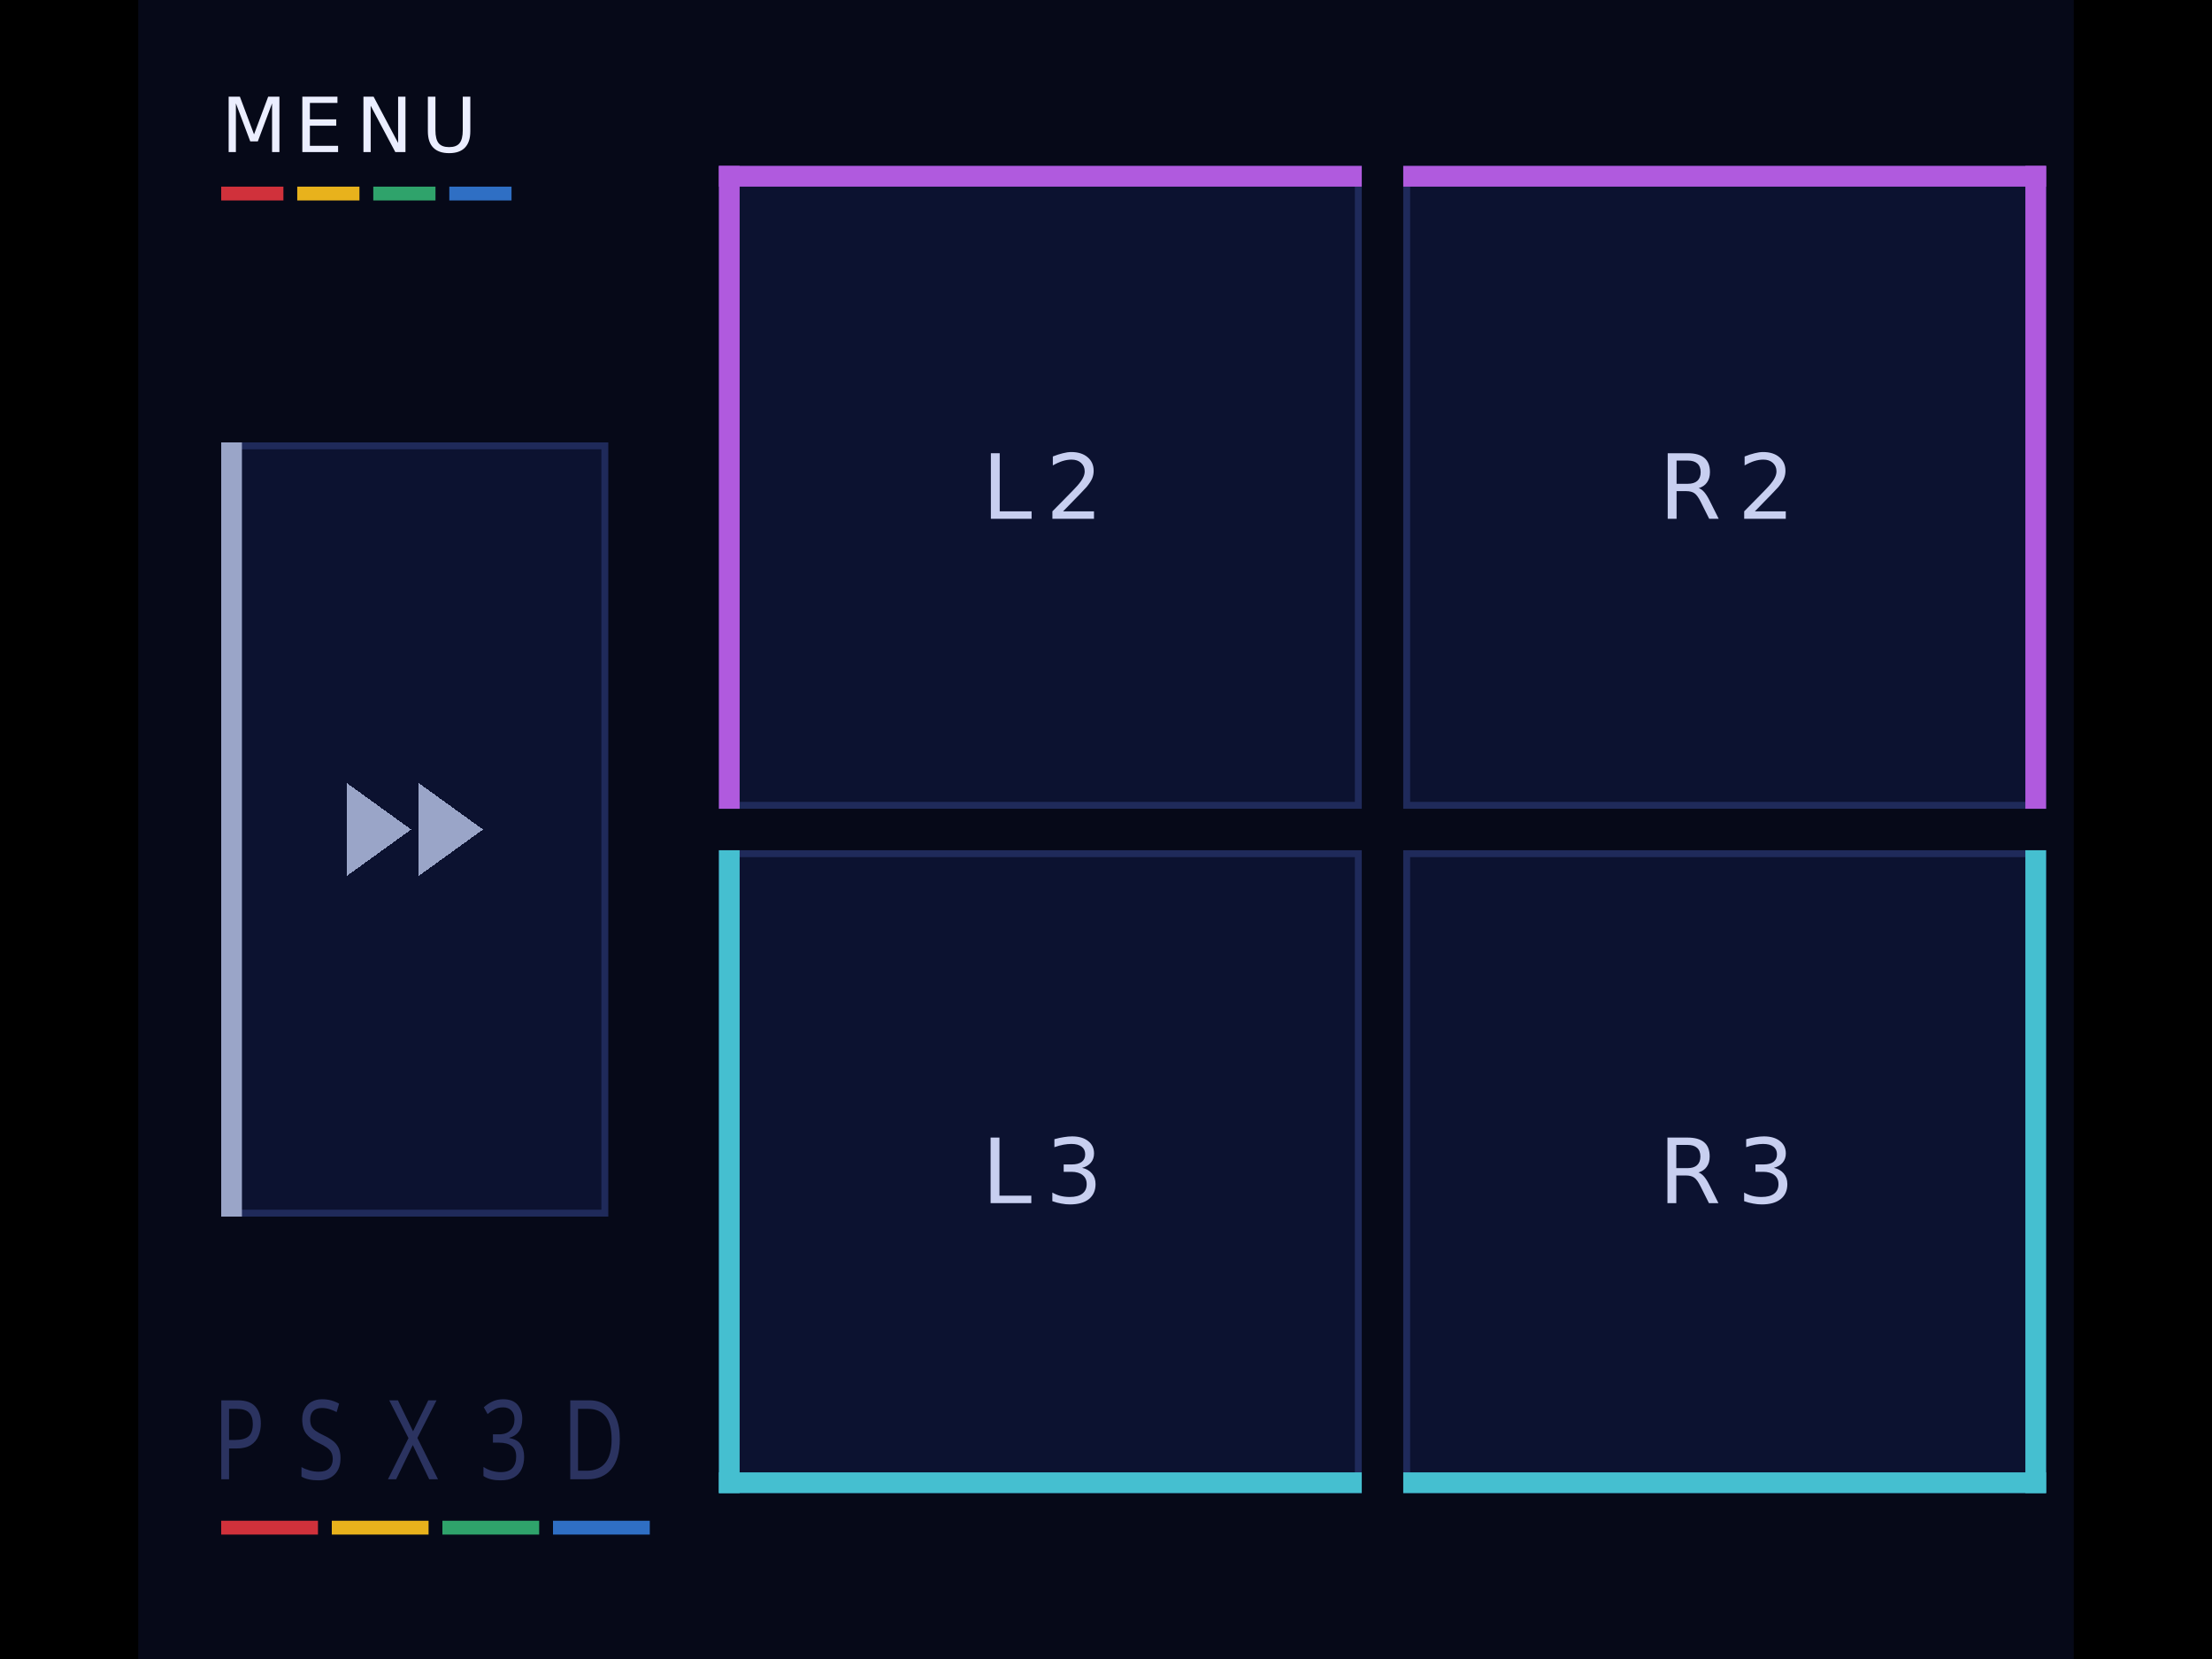
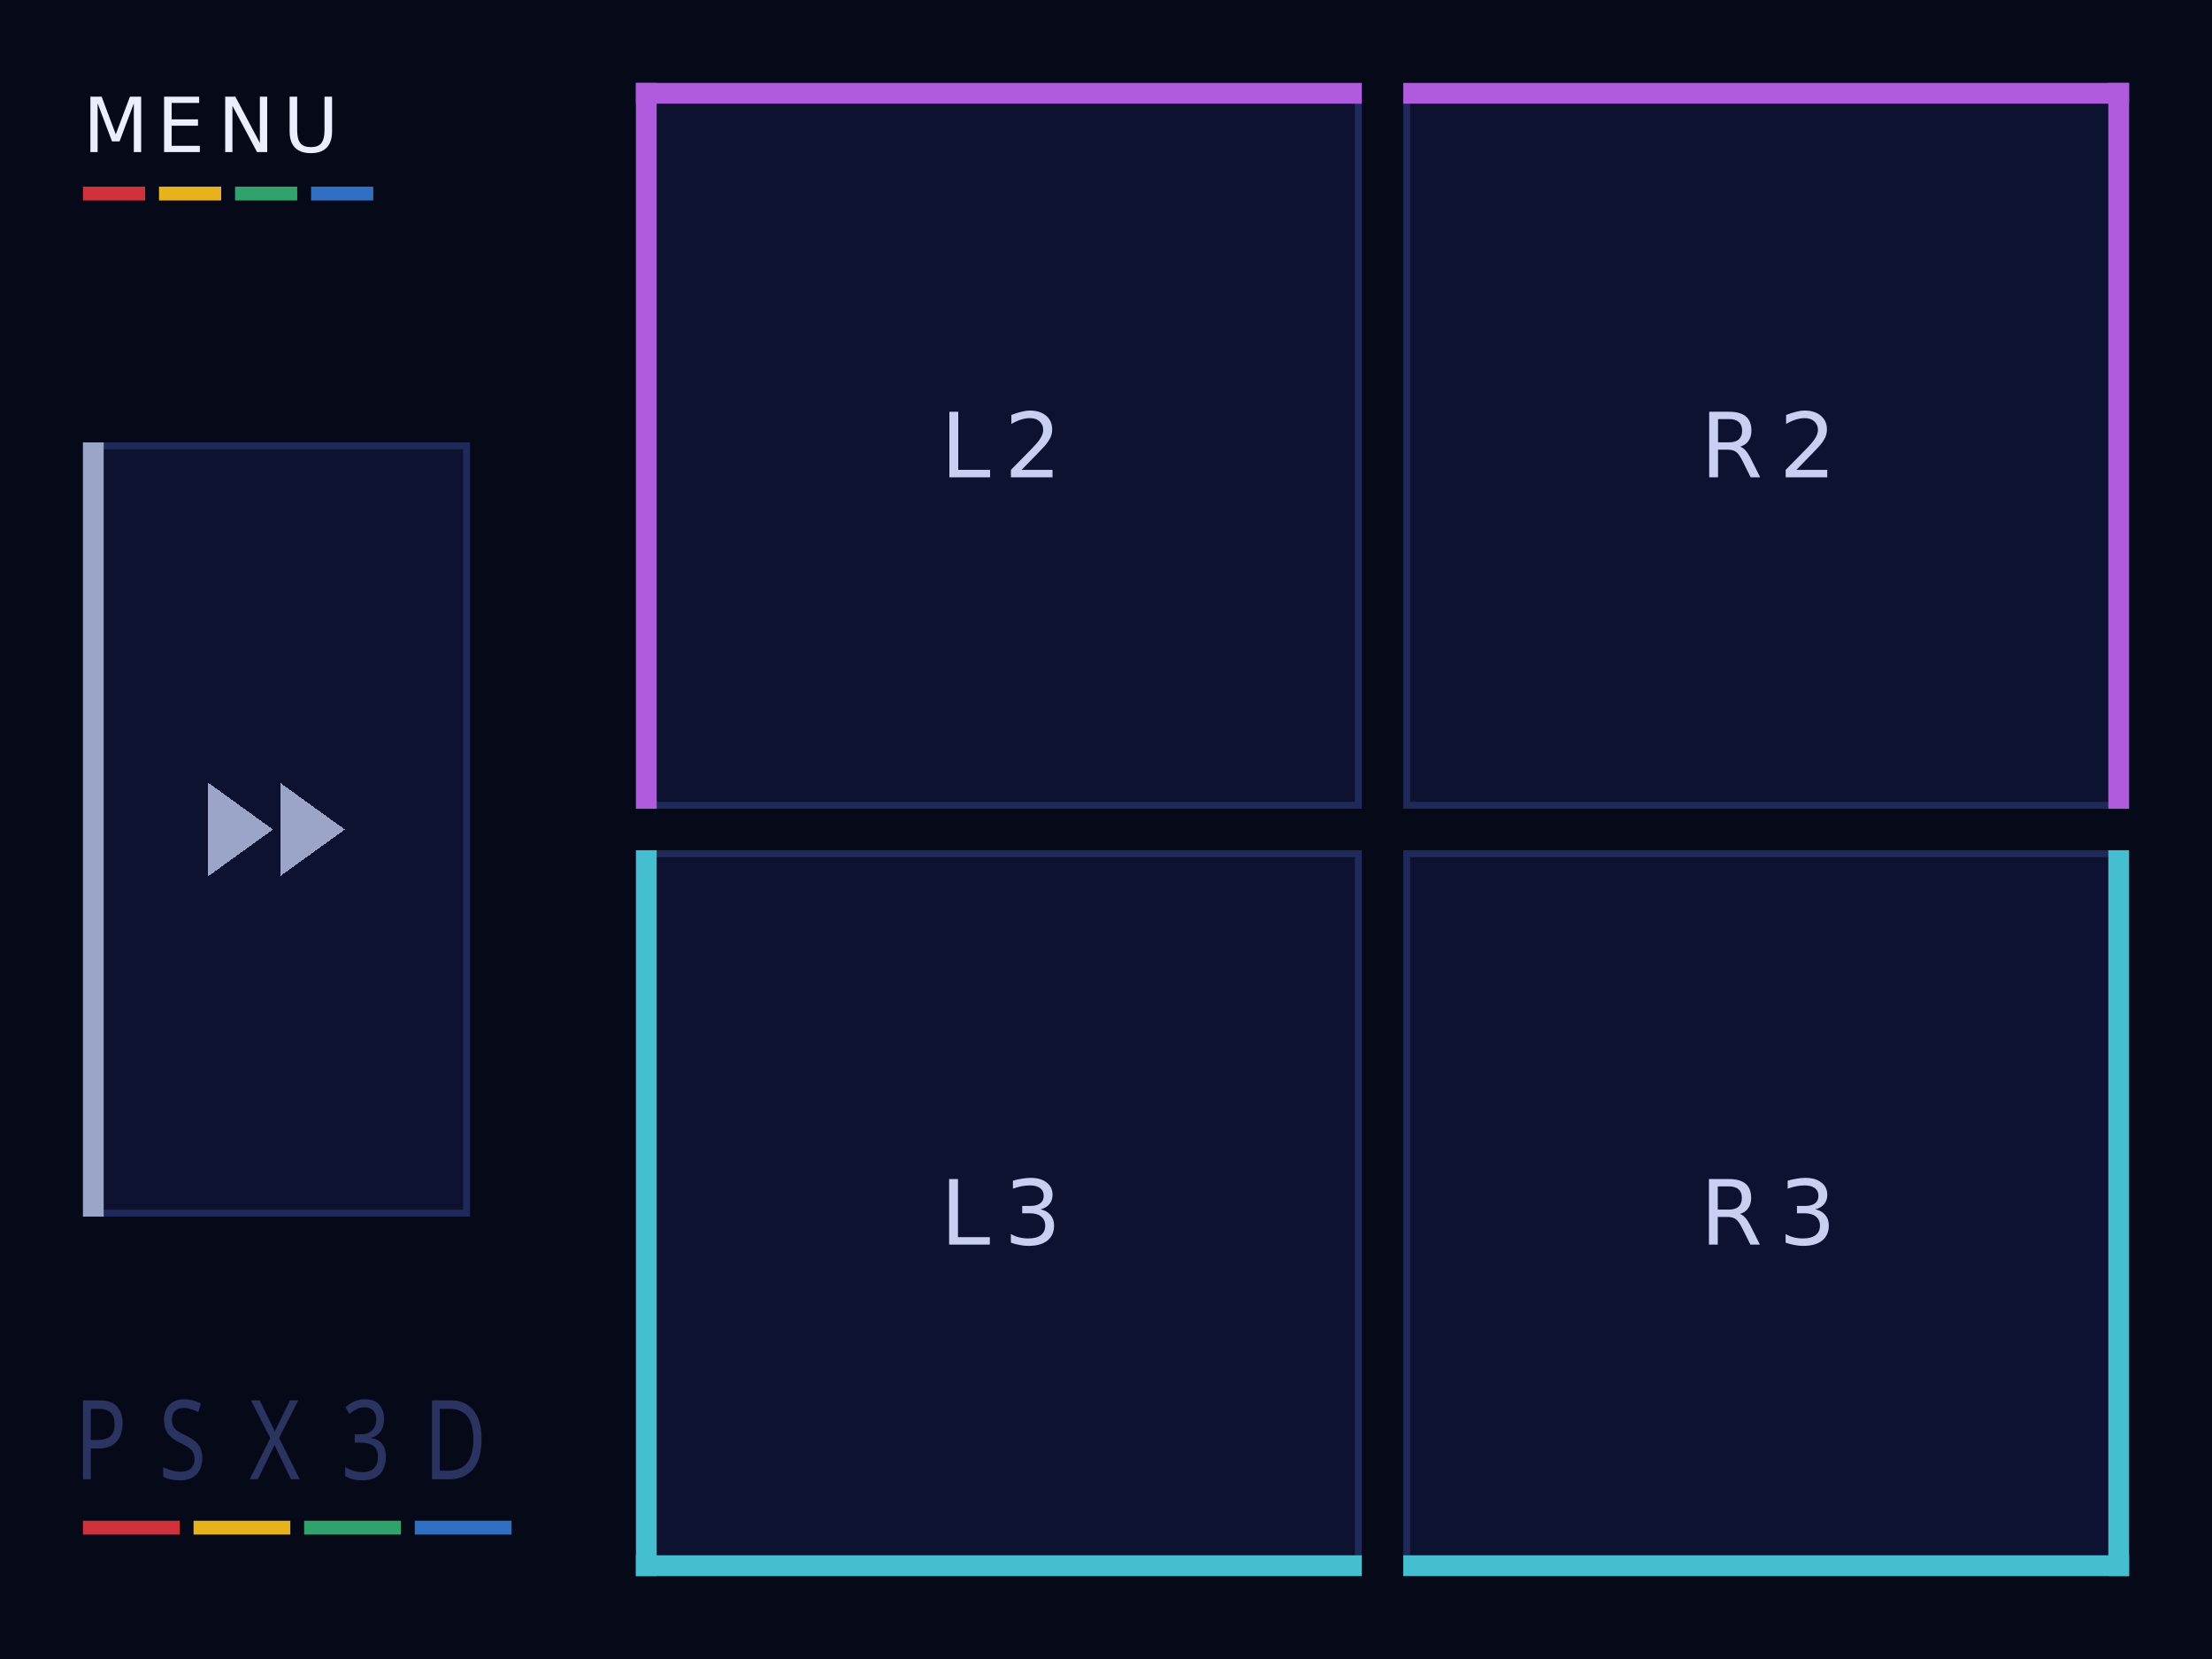
<svg xmlns="http://www.w3.org/2000/svg" width="640" height="480" viewBox="0 0 320 240">
  <rect width="320" height="240" fill="black" />
-   <rect x="20" y="0" width="280" height="240" fill="#060918" />
-   <text x="32" y="22" font-family="DejaVu Sans" font-size="11" transform="translate(32 0) scale(1 1) translate(-32 0)" fill="#ebeeff" text-anchor="start">M</text>
-   <text x="42.661" y="22" font-family="DejaVu Sans" font-size="11" transform="translate(42.6609 0) scale(1 1) translate(-42.6609 0)" fill="#ebeeff" text-anchor="start">E</text>
-   <text x="51.5" y="22" font-family="DejaVu Sans" font-size="11" transform="translate(51.5 0) scale(1 1) translate(-51.5 0)" fill="#ebeeff" text-anchor="start">N</text>
-   <text x="60.946" y="22" font-family="DejaVu Sans" font-size="11" transform="translate(60.9464 0) scale(1 1) translate(-60.9464 0)" fill="#ebeeff" text-anchor="start">U</text>
-   <rect x="32" y="27" width="9" height="2" fill="#d0313b" />
-   <rect x="32" y="220" width="14" height="2" fill="#d0313b" />
-   <rect x="43" y="27" width="9" height="2" fill="#e8b21c" />
-   <rect x="48" y="220" width="14" height="2" fill="#e8b21c" />
-   <rect x="54" y="27" width="9" height="2" fill="#2fa36b" />
-   <rect x="64" y="220" width="14" height="2" fill="#2fa36b" />
-   <rect x="65" y="27" width="9" height="2" fill="#2f6fc4" />
-   <rect x="80" y="220" width="14" height="2" fill="#2f6fc4" />
-   <text x="30.8" y="214" font-family="Michroma" font-size="16" transform="translate(30.7999 0) scale(0.782664 1) translate(-30.7999 0)" fill="#2b3360" text-anchor="start">P</text>
-   <text x="42.977" y="214" font-family="Michroma" font-size="16" transform="translate(42.9769 0) scale(0.782664 1) translate(-42.9769 0)" fill="#2b3360" text-anchor="start">S</text>
-   <text x="56.073" y="214" font-family="Michroma" font-size="16" transform="translate(56.0734 0) scale(0.782664 1) translate(-56.0734 0)" fill="#2b3360" text-anchor="start">X</text>
-   <text x="69.379" y="214" font-family="Michroma" font-size="16" transform="translate(69.3787 0) scale(0.782664 1) translate(-69.3787 0)" fill="#2b3360" text-anchor="start">3</text>
-   <text x="81.288" y="214" font-family="Michroma" font-size="16" transform="translate(81.2882 0) scale(0.782664 1) translate(-81.2882 0)" fill="#2b3360" text-anchor="start">D</text>
-   <rect x="104" y="24" width="93" height="93" fill="#1f2a5a" />
-   <rect x="105" y="25" width="91" height="91" fill="#0c1230" />
-   <rect x="104" y="24" width="93" height="3" fill="#b05ade" />
-   <rect x="104" y="24" width="3" height="93" fill="#b05ade" />
-   <text x="142.062" y="75.05" font-family="DejaVu Sans" font-size="13" transform="translate(142.062 0) scale(1 1) translate(-142.062 0)" fill="#c8cff0" text-anchor="start">L</text>
-   <text x="151.293" y="75.05" font-family="DejaVu Sans" font-size="13" transform="translate(151.293 0) scale(1 1) translate(-151.293 0)" fill="#c8cff0" text-anchor="start">2</text>
-   <rect x="203" y="24" width="93" height="93" fill="#1f2a5a" />
-   <rect x="204" y="25" width="91" height="91" fill="#0c1230" />
-   <rect x="203" y="24" width="93" height="3" fill="#b05ade" />
-   <rect x="293" y="24" width="3" height="93" fill="#b05ade" />
-   <text x="239.982" y="75.05" font-family="DejaVu Sans" font-size="13" transform="translate(239.982 0) scale(1 1) translate(-239.982 0)" fill="#c8cff0" text-anchor="start">R</text>
-   <text x="251.373" y="75.05" font-family="DejaVu Sans" font-size="13" transform="translate(251.373 0) scale(1 1) translate(-251.373 0)" fill="#c8cff0" text-anchor="start">2</text>
-   <rect x="104" y="123" width="93" height="93" fill="#1f2a5a" />
-   <rect x="105" y="124" width="91" height="91" fill="#0c1230" />
-   <rect x="104" y="213" width="93" height="3" fill="#45bfd0" />
-   <rect x="104" y="123" width="3" height="93" fill="#45bfd0" />
-   <text x="142.022" y="174.05" font-family="DejaVu Sans" font-size="13" transform="translate(142.022 0) scale(1 1) translate(-142.022 0)" fill="#c8cff0" text-anchor="start">L</text>
-   <text x="151.253" y="174.05" font-family="DejaVu Sans" font-size="13" transform="translate(151.253 0) scale(1 1) translate(-151.253 0)" fill="#c8cff0" text-anchor="start">3</text>
-   <rect x="203" y="123" width="93" height="93" fill="#1f2a5a" />
-   <rect x="204" y="124" width="91" height="91" fill="#0c1230" />
-   <rect x="203" y="213" width="93" height="3" fill="#45bfd0" />
-   <rect x="293" y="123" width="3" height="93" fill="#45bfd0" />
-   <text x="239.942" y="174.05" font-family="DejaVu Sans" font-size="13" transform="translate(239.942 0) scale(1 1) translate(-239.942 0)" fill="#c8cff0" text-anchor="start">R</text>
-   <text x="251.333" y="174.05" font-family="DejaVu Sans" font-size="13" transform="translate(251.333 0) scale(1 1) translate(-251.333 0)" fill="#c8cff0" text-anchor="start">3</text>
-   <rect x="32" y="64" width="56" height="112" fill="#1f2a5a" />
-   <rect x="33" y="65" width="54" height="110" fill="#0c1230" />
-   <rect x="32" y="64" width="3" height="112" fill="#9aa5c8" />
+   <rect x="0" y="0" width="320" height="240" fill="#060918" />
+   <text x="12" y="22" font-family="DejaVu Sans" font-size="11" transform="translate(12 0) scale(1 1) translate(-12 0)" fill="#ebeeff" text-anchor="start">M</text>
+   <text x="22.661" y="22" font-family="DejaVu Sans" font-size="11" transform="translate(22.6609 0) scale(1 1) translate(-22.6609 0)" fill="#ebeeff" text-anchor="start">E</text>
+   <text x="31.5" y="22" font-family="DejaVu Sans" font-size="11" transform="translate(31.5 0) scale(1 1) translate(-31.5 0)" fill="#ebeeff" text-anchor="start">N</text>
+   <text x="40.946" y="22" font-family="DejaVu Sans" font-size="11" transform="translate(40.9464 0) scale(1 1) translate(-40.9464 0)" fill="#ebeeff" text-anchor="start">U</text>
+   <rect x="12" y="27" width="9" height="2" fill="#d0313b" />
+   <rect x="12" y="220" width="14" height="2" fill="#d0313b" />
+   <rect x="23" y="27" width="9" height="2" fill="#e8b21c" />
+   <rect x="28" y="220" width="14" height="2" fill="#e8b21c" />
+   <rect x="34" y="27" width="9" height="2" fill="#2fa36b" />
+   <rect x="44" y="220" width="14" height="2" fill="#2fa36b" />
+   <rect x="45" y="27" width="9" height="2" fill="#2f6fc4" />
+   <rect x="60" y="220" width="14" height="2" fill="#2f6fc4" />
+   <text x="10.8" y="214" font-family="Michroma" font-size="16" transform="translate(10.7999 0) scale(0.782664 1) translate(-10.7999 0)" fill="#2b3360" text-anchor="start">P</text>
+   <text x="22.977" y="214" font-family="Michroma" font-size="16" transform="translate(22.9769 0) scale(0.782664 1) translate(-22.9769 0)" fill="#2b3360" text-anchor="start">S</text>
+   <text x="36.073" y="214" font-family="Michroma" font-size="16" transform="translate(36.0734 0) scale(0.782664 1) translate(-36.0734 0)" fill="#2b3360" text-anchor="start">X</text>
+   <text x="49.379" y="214" font-family="Michroma" font-size="16" transform="translate(49.3787 0) scale(0.782664 1) translate(-49.3787 0)" fill="#2b3360" text-anchor="start">3</text>
+   <text x="61.288" y="214" font-family="Michroma" font-size="16" transform="translate(61.2882 0) scale(0.782664 1) translate(-61.2882 0)" fill="#2b3360" text-anchor="start">D</text>
+   <rect x="92" y="12" width="105" height="105" fill="#1f2a5a" />
+   <rect x="93" y="13" width="103" height="103" fill="#0c1230" />
+   <rect x="92" y="12" width="105" height="3" fill="#b05ade" />
+   <rect x="92" y="12" width="3" height="105" fill="#b05ade" />
+   <text x="136.062" y="69.05" font-family="DejaVu Sans" font-size="13" transform="translate(136.062 0) scale(1 1) translate(-136.062 0)" fill="#c8cff0" text-anchor="start">L</text>
+   <text x="145.293" y="69.05" font-family="DejaVu Sans" font-size="13" transform="translate(145.293 0) scale(1 1) translate(-145.293 0)" fill="#c8cff0" text-anchor="start">2</text>
+   <rect x="203" y="12" width="105" height="105" fill="#1f2a5a" />
+   <rect x="204" y="13" width="103" height="103" fill="#0c1230" />
+   <rect x="203" y="12" width="105" height="3" fill="#b05ade" />
+   <rect x="305" y="12" width="3" height="105" fill="#b05ade" />
+   <text x="245.982" y="69.05" font-family="DejaVu Sans" font-size="13" transform="translate(245.982 0) scale(1 1) translate(-245.982 0)" fill="#c8cff0" text-anchor="start">R</text>
+   <text x="257.373" y="69.05" font-family="DejaVu Sans" font-size="13" transform="translate(257.373 0) scale(1 1) translate(-257.373 0)" fill="#c8cff0" text-anchor="start">2</text>
+   <rect x="92" y="123" width="105" height="105" fill="#1f2a5a" />
+   <rect x="93" y="124" width="103" height="103" fill="#0c1230" />
+   <rect x="92" y="225" width="105" height="3" fill="#45bfd0" />
+   <rect x="92" y="123" width="3" height="105" fill="#45bfd0" />
+   <text x="136.022" y="180.05" font-family="DejaVu Sans" font-size="13" transform="translate(136.022 0) scale(1 1) translate(-136.022 0)" fill="#c8cff0" text-anchor="start">L</text>
+   <text x="145.253" y="180.05" font-family="DejaVu Sans" font-size="13" transform="translate(145.253 0) scale(1 1) translate(-145.253 0)" fill="#c8cff0" text-anchor="start">3</text>
+   <rect x="203" y="123" width="105" height="105" fill="#1f2a5a" />
+   <rect x="204" y="124" width="103" height="103" fill="#0c1230" />
+   <rect x="203" y="225" width="105" height="3" fill="#45bfd0" />
+   <rect x="305" y="123" width="3" height="105" fill="#45bfd0" />
+   <text x="245.942" y="180.05" font-family="DejaVu Sans" font-size="13" transform="translate(245.942 0) scale(1 1) translate(-245.942 0)" fill="#c8cff0" text-anchor="start">R</text>
+   <text x="257.333" y="180.05" font-family="DejaVu Sans" font-size="13" transform="translate(257.333 0) scale(1 1) translate(-257.333 0)" fill="#c8cff0" text-anchor="start">3</text>
+   <rect x="12" y="64" width="56" height="112" fill="#1f2a5a" />
+   <rect x="13" y="65" width="54" height="110" fill="#0c1230" />
+   <rect x="12" y="64" width="3" height="112" fill="#9aa5c8" />
  <defs>
    <linearGradient id="g24" gradientUnits="userSpaceOnUse" x1="0" y1="113.24" x2="0" y2="126.76">
      <stop stop-color="#9aa5c8" />
      <stop offset="1" stop-color="#9aa5c8" />
    </linearGradient>
  </defs>
-   <path d="M 59.48 120 L 50.12 113.24 L 50.12 126.76 Z" shape-rendering="crispEdges" fill="url(#g24)" />
+   <path d="M 39.48 120 L 30.12 113.24 L 30.12 126.76 Z" shape-rendering="crispEdges" fill="url(#g24)" />
  <defs>
    <linearGradient id="g25" gradientUnits="userSpaceOnUse" x1="0" y1="113.24" x2="0" y2="126.76">
      <stop stop-color="#9aa5c8" />
      <stop offset="1" stop-color="#9aa5c8" />
    </linearGradient>
  </defs>
-   <path d="M 69.88 120 L 60.52 113.24 L 60.52 126.76 Z" shape-rendering="crispEdges" fill="url(#g25)" />
+   <path d="M 49.88 120 L 40.52 113.24 L 40.52 126.76 Z" shape-rendering="crispEdges" fill="url(#g25)" />
</svg>
